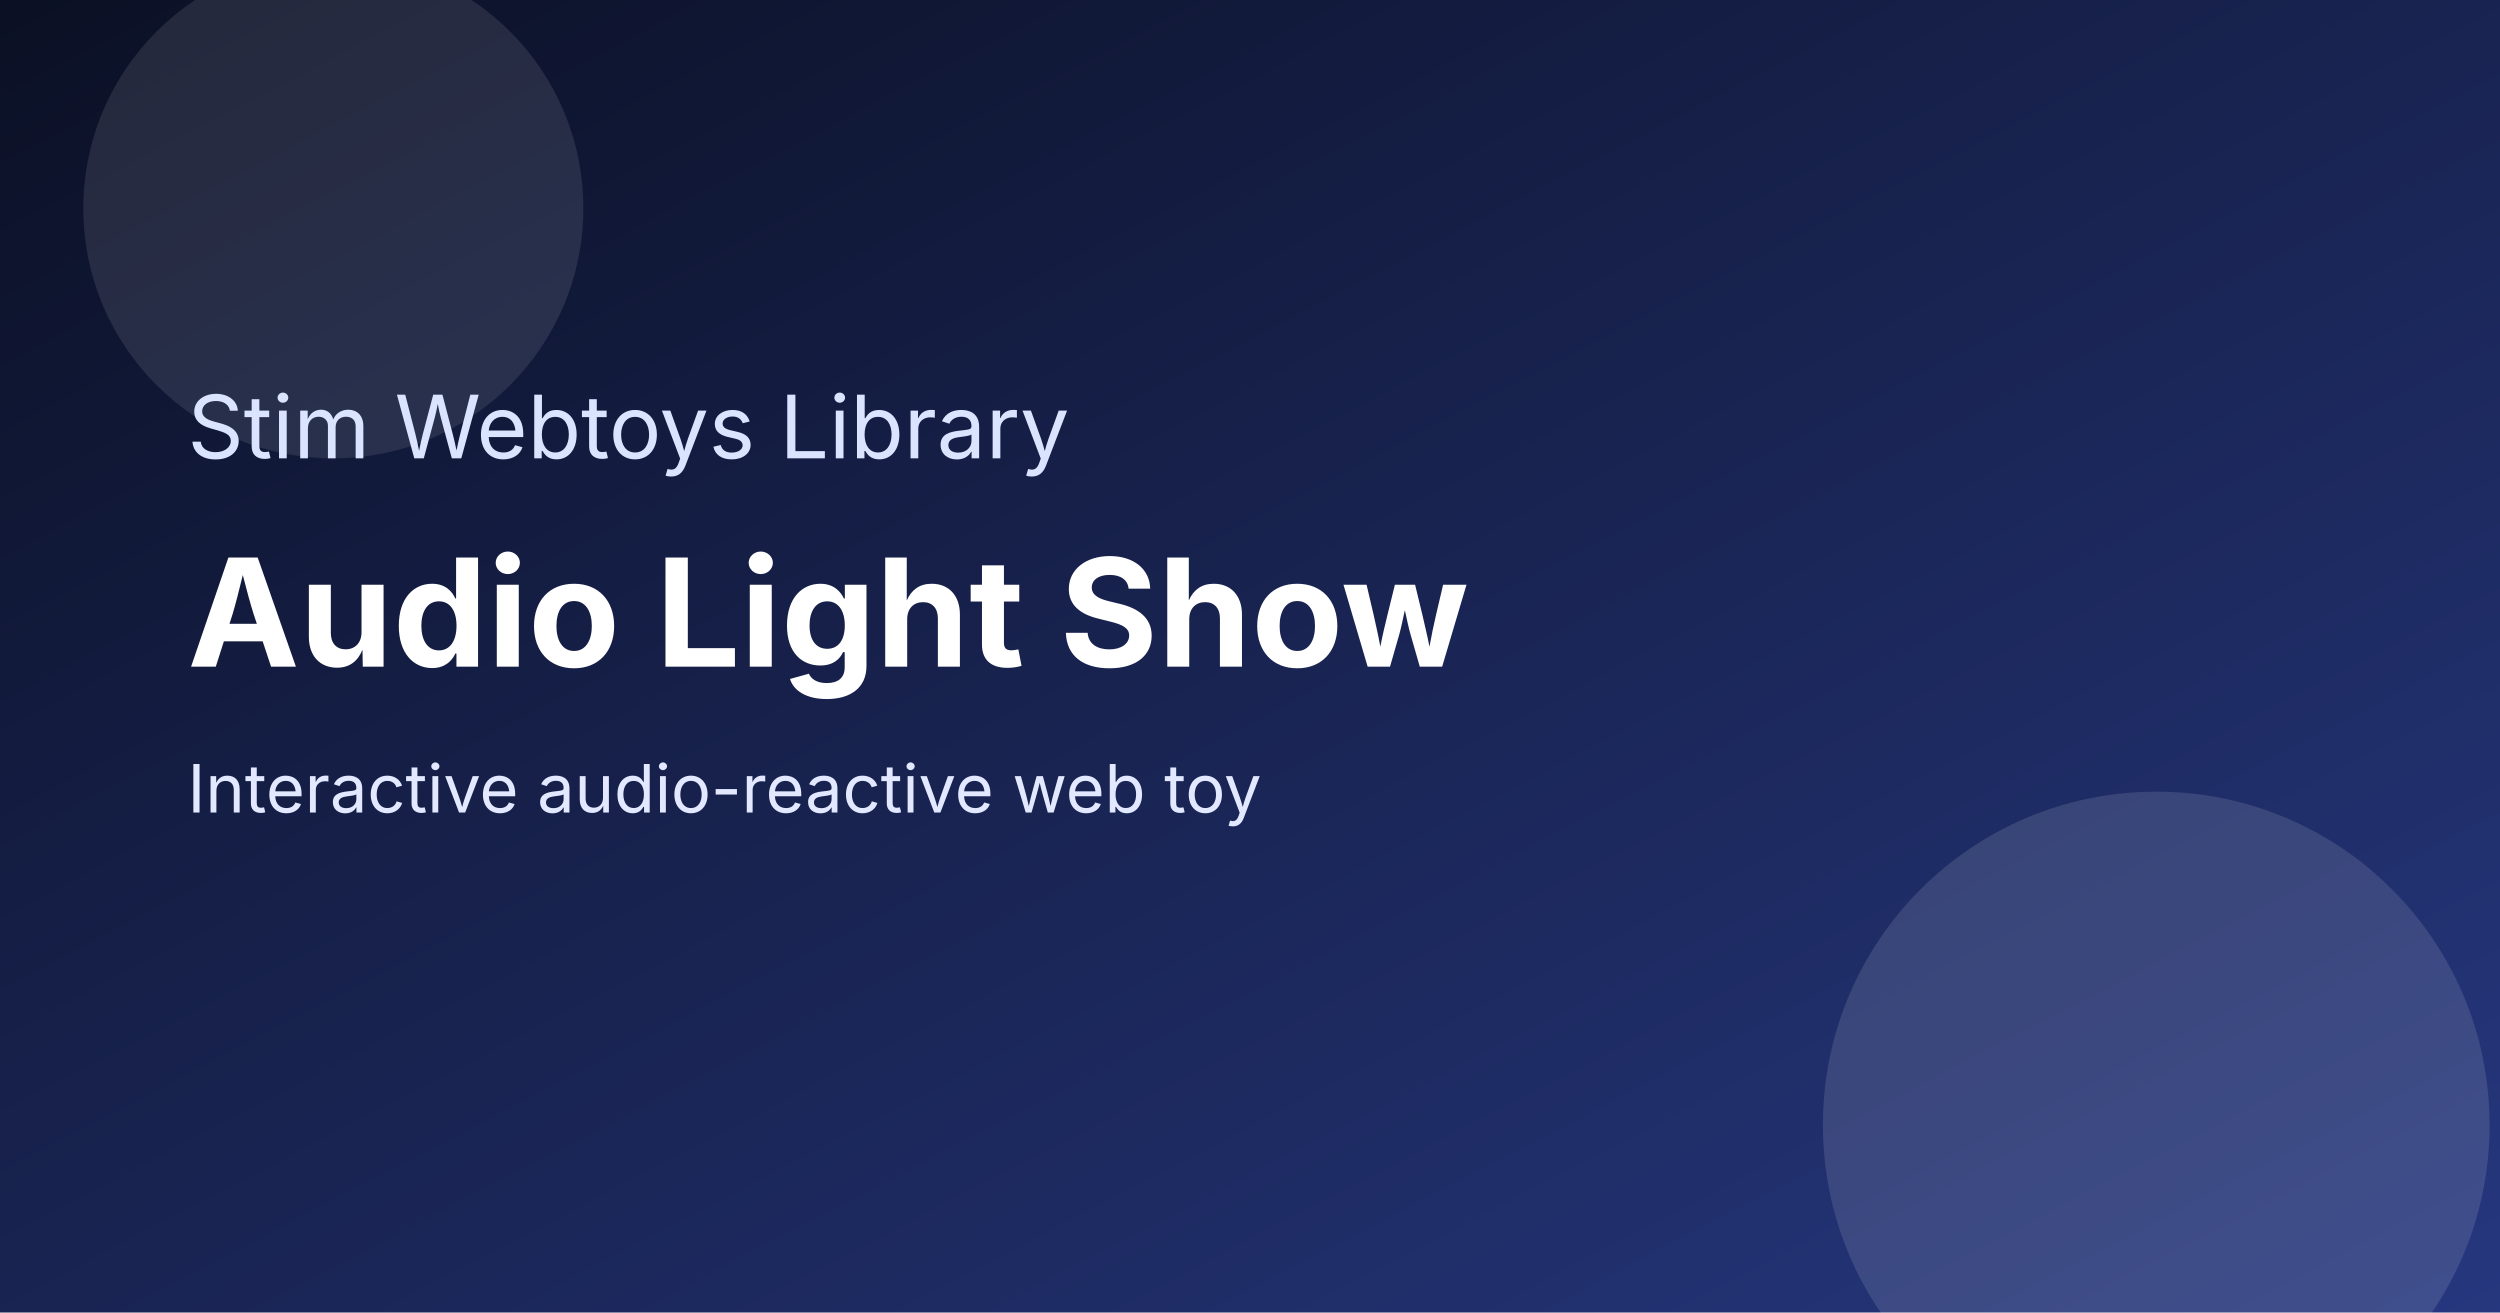
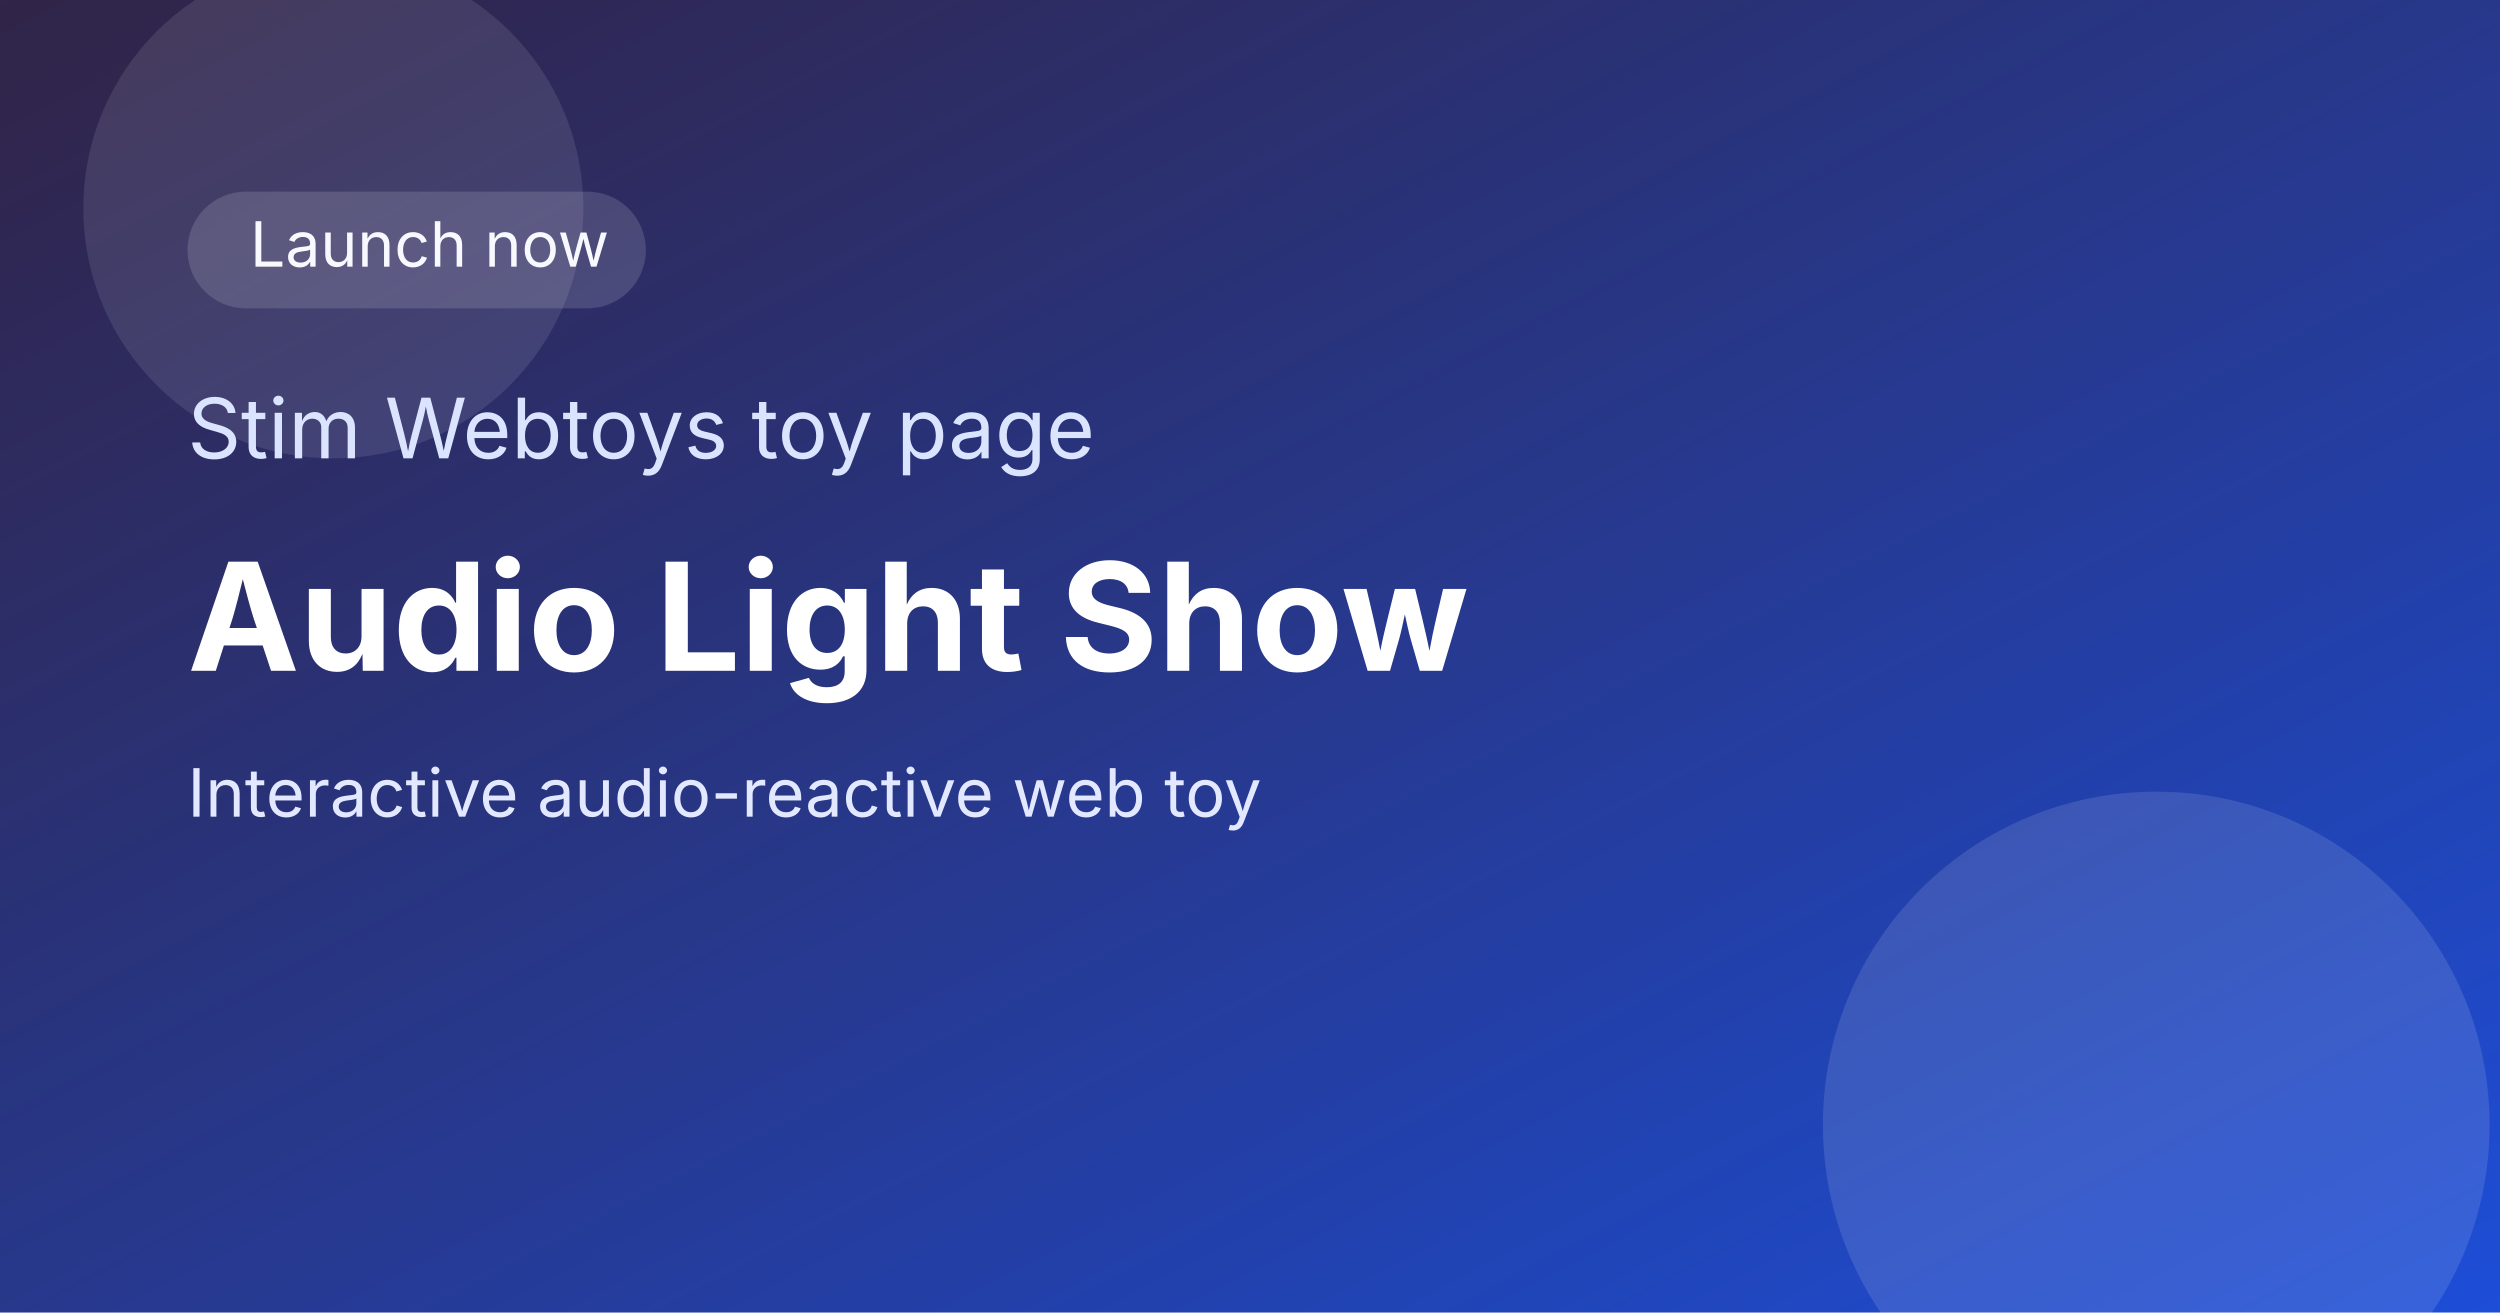
<svg xmlns="http://www.w3.org/2000/svg" width="1200" height="630" viewBox="0 0 1200 630" role="img" aria-label="Audio Light Show">
  <defs>
    <linearGradient id="bg" x1="0" y1="0" x2="1" y2="1">
-       <stop offset="0%" stop-color="#0b1024" />
-       <stop offset="100%" stop-color="#26377f" />
+       <stop offset="0%" stop-color="#1a0c33" />
+       <stop offset="100%" stop-color="#1d4ed8" />
+     </linearGradient>
+     <linearGradient id="shine" x1="0" y1="0" x2="1" y2="1">
+       <stop offset="0%" stop-color="rgba(255,255,255,0.25)" />
+       <stop offset="100%" stop-color="rgba(255,255,255,0)" />
    </linearGradient>
  </defs>
  <rect width="1200" height="630" fill="url(#bg)" />
+   <rect x="0" y="0" width="1200" height="630" fill="url(#shine)" opacity="0.4" />
  <circle cx="1035" cy="540" r="160" fill="rgba(255,255,255,0.12)" />
  <circle cx="160" cy="100" r="120" fill="rgba(255,255,255,0.1)" />
-   <text x="90" y="220" font-size="42" fill="#dbe4ff" font-family="Inter, Arial, sans-serif">Stim Webtoys Library</text>
-   <text x="90" y="320" font-size="72" font-weight="700" fill="#ffffff" font-family="Inter, Arial, sans-serif">Audio Light Show</text>
-   <text x="90" y="390" font-size="32" fill="#e2e8ff" font-family="Inter, Arial, sans-serif">Interactive audio-reactive web toy</text>
+   <rect x="90" y="92" width="220" height="56" rx="28" fill="rgba(255,255,255,0.14)" />
+   <text x="120" y="128" font-size="30" fill="#f7f9ff" font-family="Inter, Arial, sans-serif">Launch now</text>
+   <text x="90" y="220" font-size="40" fill="#dbe4ff" font-family="Inter, Arial, sans-serif">Stim Webtoys toy page</text>
+   <text x="90" y="322" font-size="72" font-weight="700" fill="#ffffff" font-family="Inter, Arial, sans-serif">Audio Light Show</text>
+   <text x="90" y="392" font-size="32" fill="#e2e8ff" font-family="Inter, Arial, sans-serif">Interactive audio-reactive web toy</text>
</svg>
